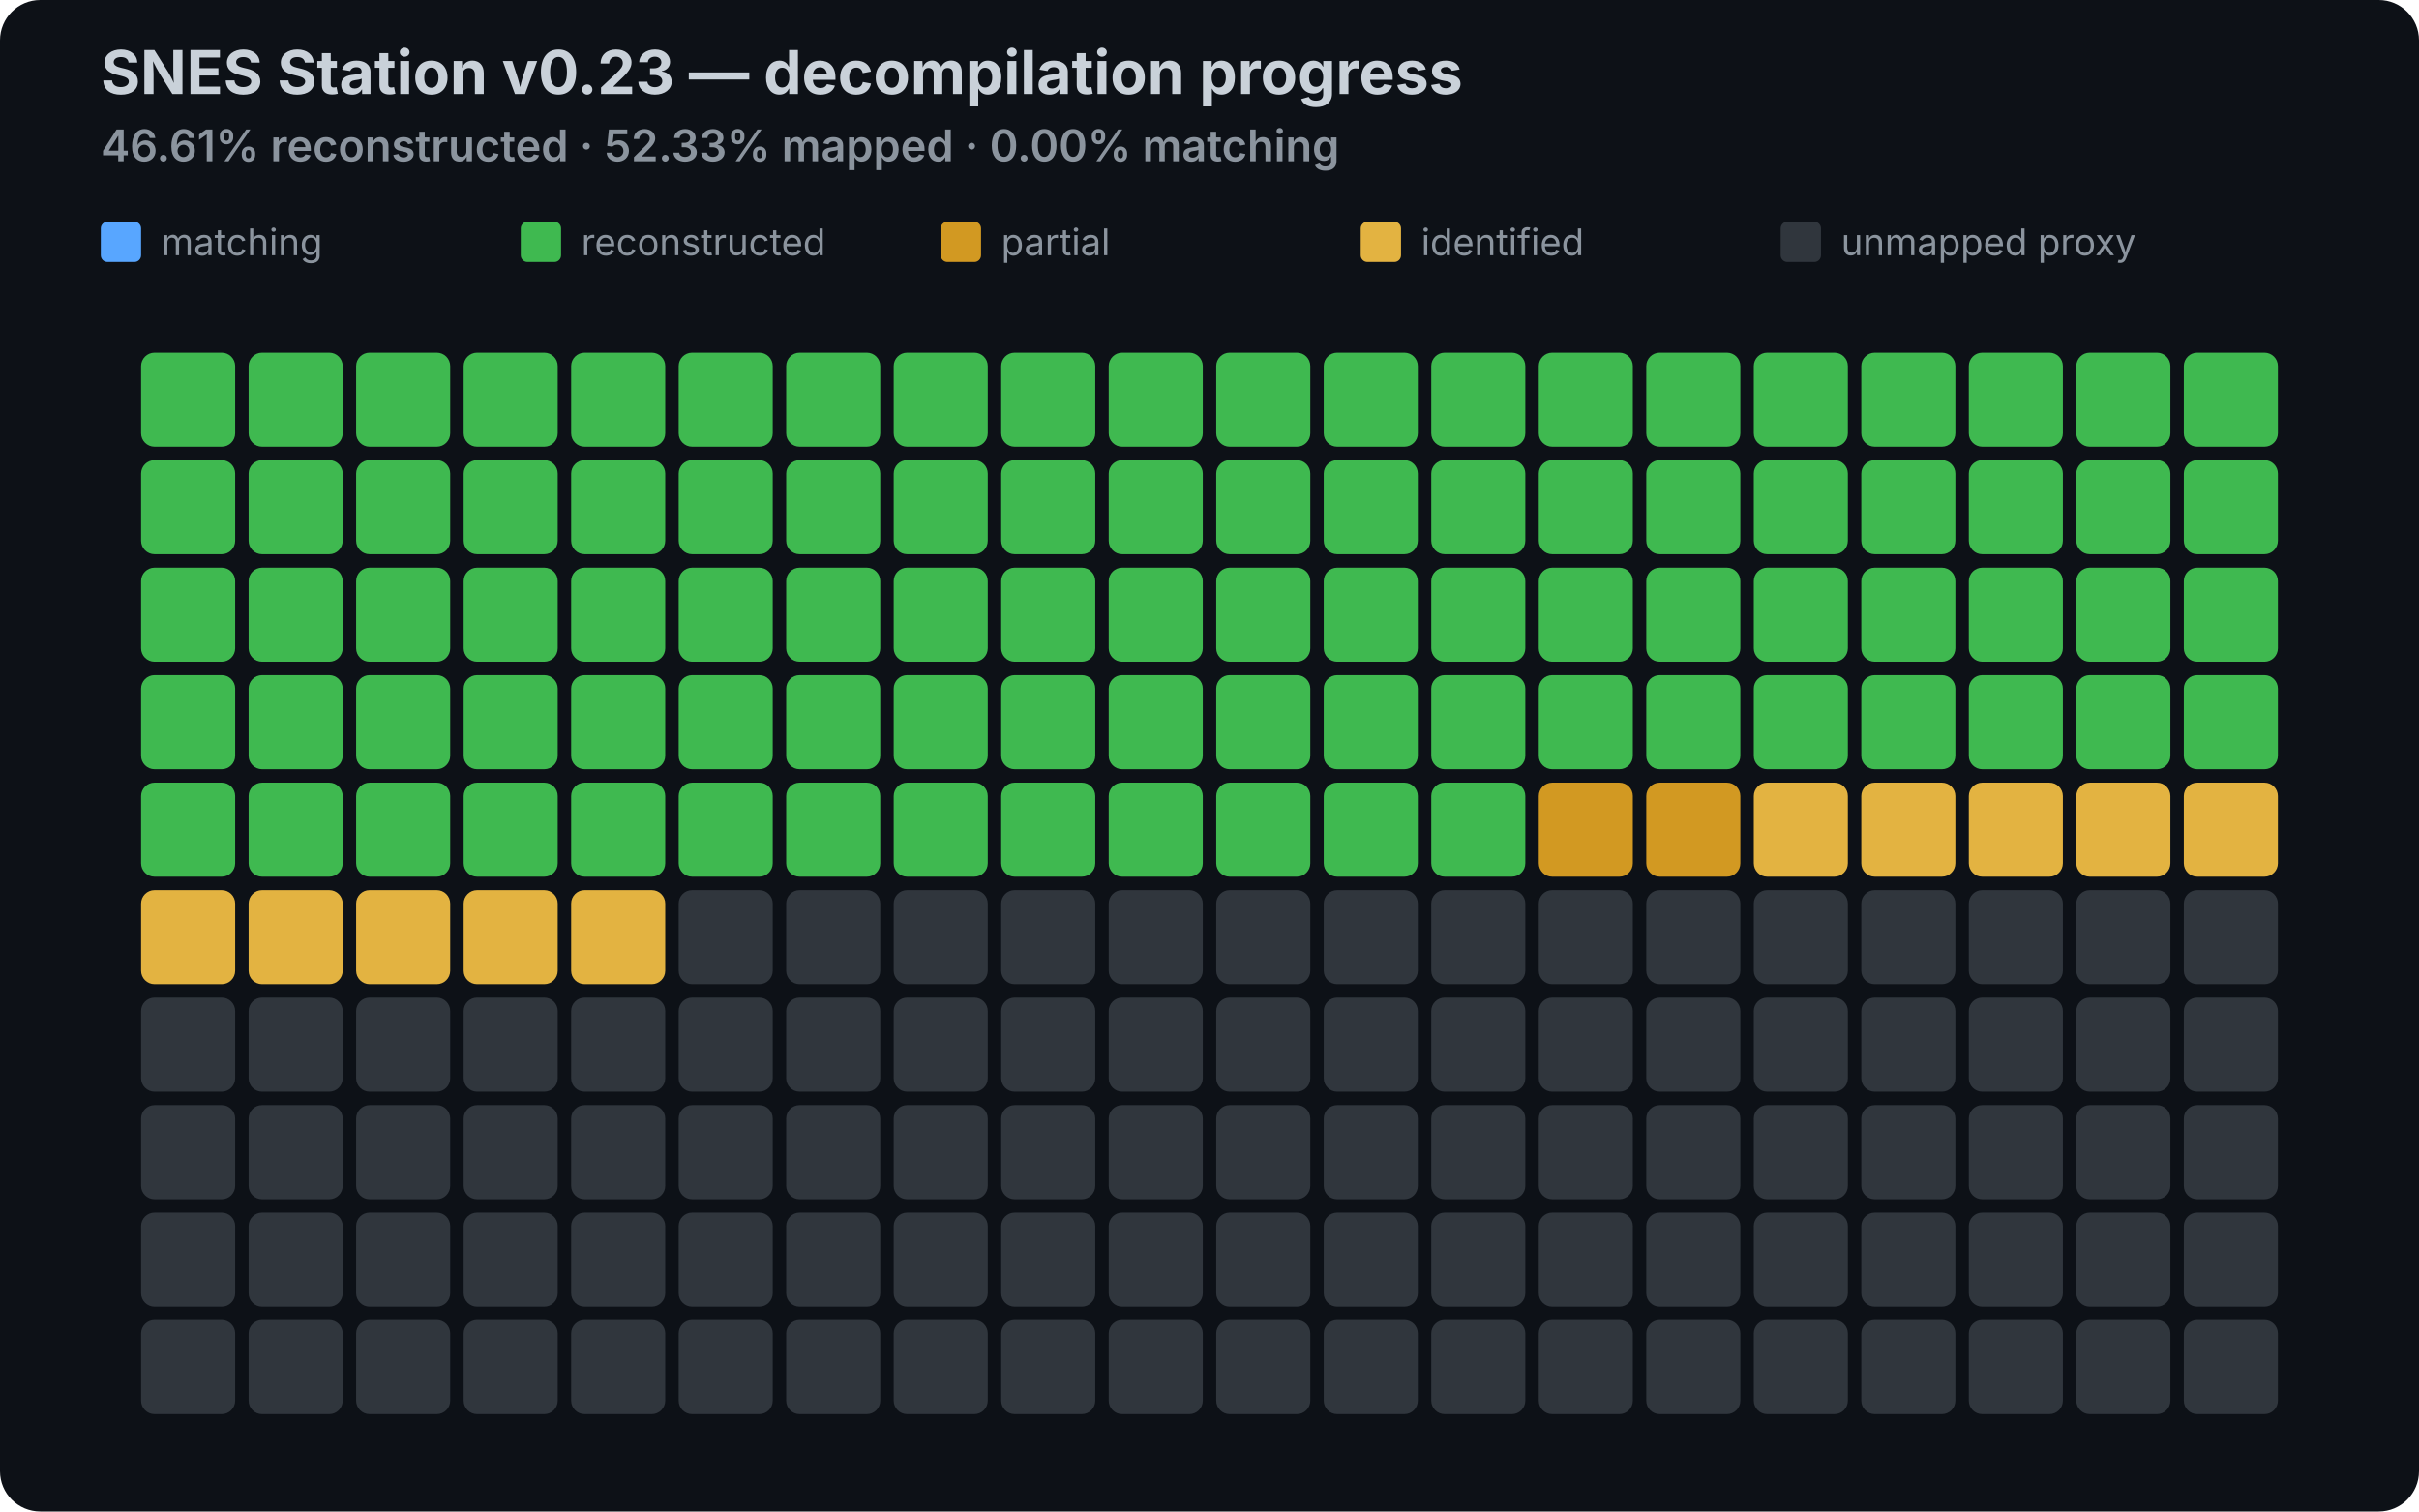
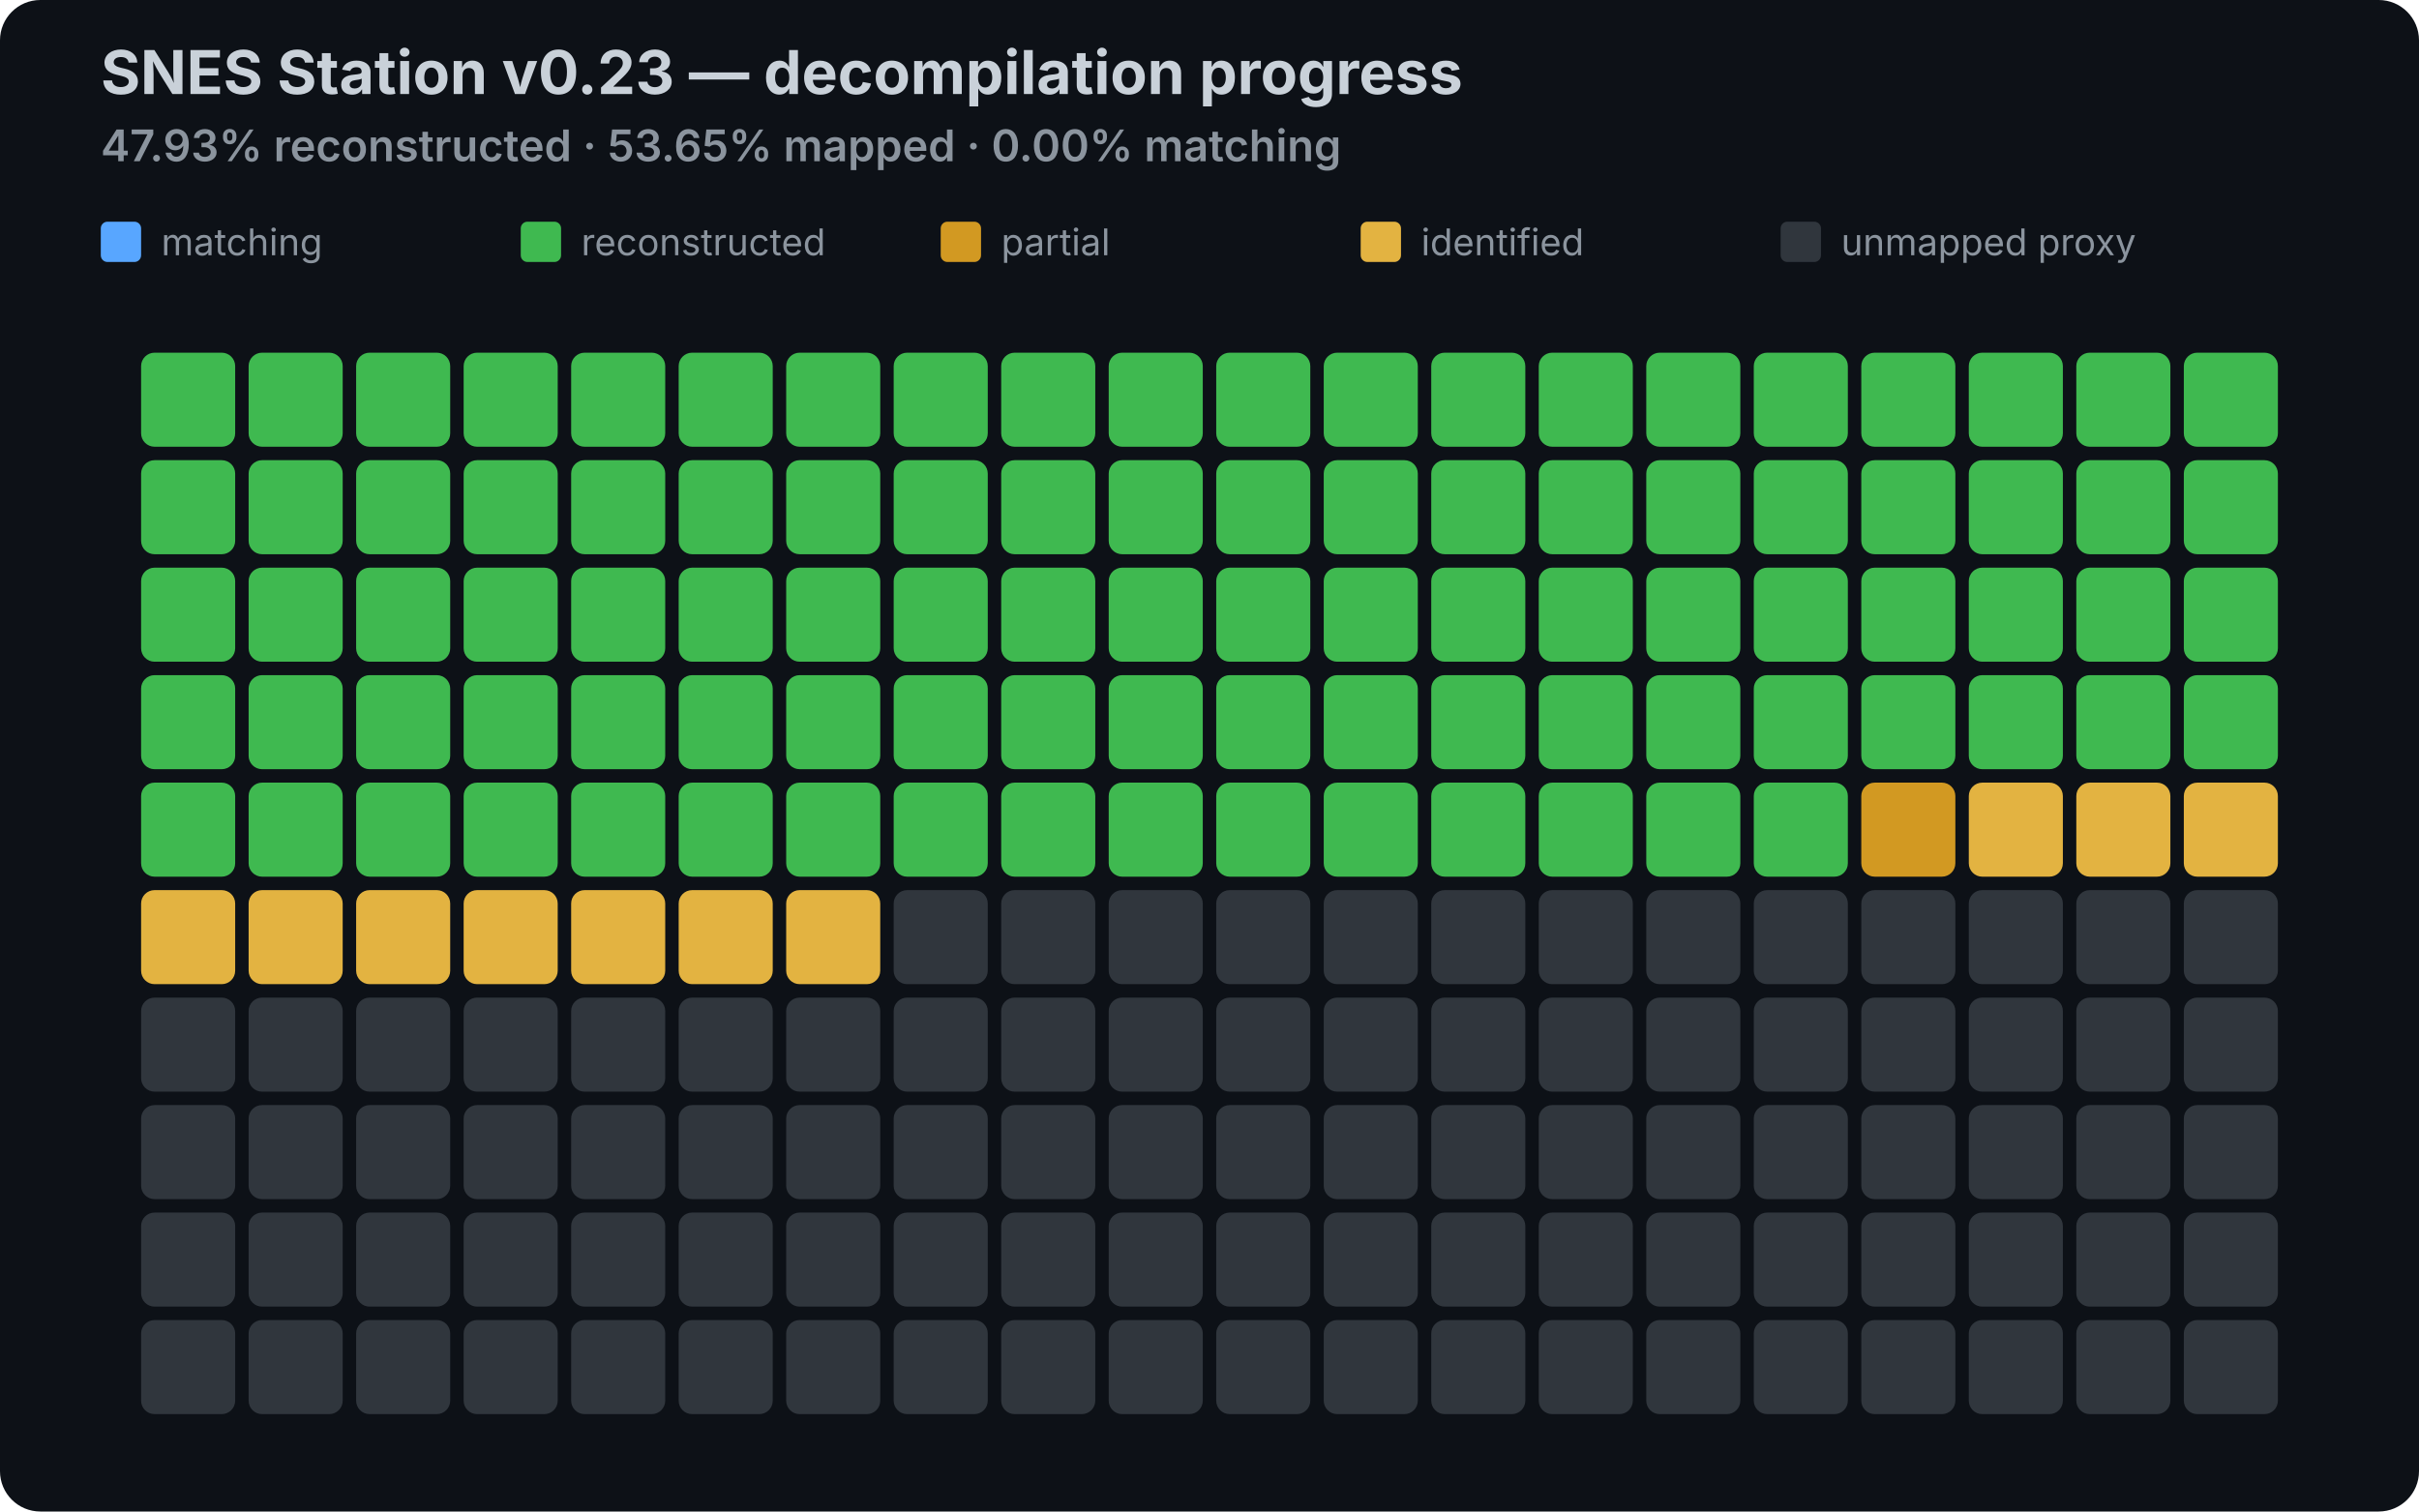
<svg xmlns="http://www.w3.org/2000/svg" width="720" height="450" viewBox="0 0 720 450" role="img" aria-labelledby="title desc">
  <style>
  .title { font: 700 18px -apple-system,BlinkMacSystemFont,"Segoe UI",sans-serif; fill: #c9d1d9; }
  .sub { font: 600 13px -apple-system,BlinkMacSystemFont,"Segoe UI",sans-serif; fill: #8b949e; }
  .legend { font: 11px -apple-system,BlinkMacSystemFont,"Segoe UI",sans-serif; fill: #8b949e; }
</style>
  <rect width="100%" height="100%" rx="12" fill="#0d1117" />
  <text x="30" y="28" class="title">SNES Station v0.23 — decompilation progress</text>
-   <text x="30" y="48" class="sub">46.61% reconstructed · 52.33% mapped · 0.00% matching</text>
+   <text x="30" y="48" class="sub">47.93% reconstructed · 53.65% mapped · 0.00% matching</text>
  <rect x="30" y="66" width="12" height="12" rx="2" fill="#58a6ff" />
  <text x="48" y="76" class="legend">matching</text>
  <rect x="155" y="66" width="12" height="12" rx="2" fill="#3fb950" />
  <text x="173" y="76" class="legend">reconstructed</text>
  <rect x="280" y="66" width="12" height="12" rx="2" fill="#d29922" />
  <text x="298" y="76" class="legend">partial</text>
  <rect x="405" y="66" width="12" height="12" rx="2" fill="#e3b341" />
  <text x="423" y="76" class="legend">identified</text>
  <rect x="530" y="66" width="12" height="12" rx="2" fill="#30363d" />
  <text x="548" y="76" class="legend">unmapped proxy</text>
  <rect x="42" y="105" width="28" height="28" rx="4" fill="#3fb950" data-status="RECONSTRUCTED" />
  <rect x="74" y="105" width="28" height="28" rx="4" fill="#3fb950" data-status="RECONSTRUCTED" />
  <rect x="106" y="105" width="28" height="28" rx="4" fill="#3fb950" data-status="RECONSTRUCTED" />
  <rect x="138" y="105" width="28" height="28" rx="4" fill="#3fb950" data-status="RECONSTRUCTED" />
  <rect x="170" y="105" width="28" height="28" rx="4" fill="#3fb950" data-status="RECONSTRUCTED" />
  <rect x="202" y="105" width="28" height="28" rx="4" fill="#3fb950" data-status="RECONSTRUCTED" />
  <rect x="234" y="105" width="28" height="28" rx="4" fill="#3fb950" data-status="RECONSTRUCTED" />
  <rect x="266" y="105" width="28" height="28" rx="4" fill="#3fb950" data-status="RECONSTRUCTED" />
  <rect x="298" y="105" width="28" height="28" rx="4" fill="#3fb950" data-status="RECONSTRUCTED" />
  <rect x="330" y="105" width="28" height="28" rx="4" fill="#3fb950" data-status="RECONSTRUCTED" />
  <rect x="362" y="105" width="28" height="28" rx="4" fill="#3fb950" data-status="RECONSTRUCTED" />
  <rect x="394" y="105" width="28" height="28" rx="4" fill="#3fb950" data-status="RECONSTRUCTED" />
  <rect x="426" y="105" width="28" height="28" rx="4" fill="#3fb950" data-status="RECONSTRUCTED" />
  <rect x="458" y="105" width="28" height="28" rx="4" fill="#3fb950" data-status="RECONSTRUCTED" />
  <rect x="490" y="105" width="28" height="28" rx="4" fill="#3fb950" data-status="RECONSTRUCTED" />
  <rect x="522" y="105" width="28" height="28" rx="4" fill="#3fb950" data-status="RECONSTRUCTED" />
  <rect x="554" y="105" width="28" height="28" rx="4" fill="#3fb950" data-status="RECONSTRUCTED" />
  <rect x="586" y="105" width="28" height="28" rx="4" fill="#3fb950" data-status="RECONSTRUCTED" />
  <rect x="618" y="105" width="28" height="28" rx="4" fill="#3fb950" data-status="RECONSTRUCTED" />
  <rect x="650" y="105" width="28" height="28" rx="4" fill="#3fb950" data-status="RECONSTRUCTED" />
  <rect x="42" y="137" width="28" height="28" rx="4" fill="#3fb950" data-status="RECONSTRUCTED" />
  <rect x="74" y="137" width="28" height="28" rx="4" fill="#3fb950" data-status="RECONSTRUCTED" />
  <rect x="106" y="137" width="28" height="28" rx="4" fill="#3fb950" data-status="RECONSTRUCTED" />
  <rect x="138" y="137" width="28" height="28" rx="4" fill="#3fb950" data-status="RECONSTRUCTED" />
  <rect x="170" y="137" width="28" height="28" rx="4" fill="#3fb950" data-status="RECONSTRUCTED" />
  <rect x="202" y="137" width="28" height="28" rx="4" fill="#3fb950" data-status="RECONSTRUCTED" />
  <rect x="234" y="137" width="28" height="28" rx="4" fill="#3fb950" data-status="RECONSTRUCTED" />
  <rect x="266" y="137" width="28" height="28" rx="4" fill="#3fb950" data-status="RECONSTRUCTED" />
  <rect x="298" y="137" width="28" height="28" rx="4" fill="#3fb950" data-status="RECONSTRUCTED" />
  <rect x="330" y="137" width="28" height="28" rx="4" fill="#3fb950" data-status="RECONSTRUCTED" />
  <rect x="362" y="137" width="28" height="28" rx="4" fill="#3fb950" data-status="RECONSTRUCTED" />
  <rect x="394" y="137" width="28" height="28" rx="4" fill="#3fb950" data-status="RECONSTRUCTED" />
  <rect x="426" y="137" width="28" height="28" rx="4" fill="#3fb950" data-status="RECONSTRUCTED" />
  <rect x="458" y="137" width="28" height="28" rx="4" fill="#3fb950" data-status="RECONSTRUCTED" />
  <rect x="490" y="137" width="28" height="28" rx="4" fill="#3fb950" data-status="RECONSTRUCTED" />
  <rect x="522" y="137" width="28" height="28" rx="4" fill="#3fb950" data-status="RECONSTRUCTED" />
  <rect x="554" y="137" width="28" height="28" rx="4" fill="#3fb950" data-status="RECONSTRUCTED" />
  <rect x="586" y="137" width="28" height="28" rx="4" fill="#3fb950" data-status="RECONSTRUCTED" />
  <rect x="618" y="137" width="28" height="28" rx="4" fill="#3fb950" data-status="RECONSTRUCTED" />
  <rect x="650" y="137" width="28" height="28" rx="4" fill="#3fb950" data-status="RECONSTRUCTED" />
  <rect x="42" y="169" width="28" height="28" rx="4" fill="#3fb950" data-status="RECONSTRUCTED" />
  <rect x="74" y="169" width="28" height="28" rx="4" fill="#3fb950" data-status="RECONSTRUCTED" />
  <rect x="106" y="169" width="28" height="28" rx="4" fill="#3fb950" data-status="RECONSTRUCTED" />
  <rect x="138" y="169" width="28" height="28" rx="4" fill="#3fb950" data-status="RECONSTRUCTED" />
  <rect x="170" y="169" width="28" height="28" rx="4" fill="#3fb950" data-status="RECONSTRUCTED" />
  <rect x="202" y="169" width="28" height="28" rx="4" fill="#3fb950" data-status="RECONSTRUCTED" />
  <rect x="234" y="169" width="28" height="28" rx="4" fill="#3fb950" data-status="RECONSTRUCTED" />
  <rect x="266" y="169" width="28" height="28" rx="4" fill="#3fb950" data-status="RECONSTRUCTED" />
  <rect x="298" y="169" width="28" height="28" rx="4" fill="#3fb950" data-status="RECONSTRUCTED" />
  <rect x="330" y="169" width="28" height="28" rx="4" fill="#3fb950" data-status="RECONSTRUCTED" />
  <rect x="362" y="169" width="28" height="28" rx="4" fill="#3fb950" data-status="RECONSTRUCTED" />
  <rect x="394" y="169" width="28" height="28" rx="4" fill="#3fb950" data-status="RECONSTRUCTED" />
  <rect x="426" y="169" width="28" height="28" rx="4" fill="#3fb950" data-status="RECONSTRUCTED" />
  <rect x="458" y="169" width="28" height="28" rx="4" fill="#3fb950" data-status="RECONSTRUCTED" />
  <rect x="490" y="169" width="28" height="28" rx="4" fill="#3fb950" data-status="RECONSTRUCTED" />
  <rect x="522" y="169" width="28" height="28" rx="4" fill="#3fb950" data-status="RECONSTRUCTED" />
  <rect x="554" y="169" width="28" height="28" rx="4" fill="#3fb950" data-status="RECONSTRUCTED" />
  <rect x="586" y="169" width="28" height="28" rx="4" fill="#3fb950" data-status="RECONSTRUCTED" />
  <rect x="618" y="169" width="28" height="28" rx="4" fill="#3fb950" data-status="RECONSTRUCTED" />
  <rect x="650" y="169" width="28" height="28" rx="4" fill="#3fb950" data-status="RECONSTRUCTED" />
  <rect x="42" y="201" width="28" height="28" rx="4" fill="#3fb950" data-status="RECONSTRUCTED" />
  <rect x="74" y="201" width="28" height="28" rx="4" fill="#3fb950" data-status="RECONSTRUCTED" />
  <rect x="106" y="201" width="28" height="28" rx="4" fill="#3fb950" data-status="RECONSTRUCTED" />
  <rect x="138" y="201" width="28" height="28" rx="4" fill="#3fb950" data-status="RECONSTRUCTED" />
  <rect x="170" y="201" width="28" height="28" rx="4" fill="#3fb950" data-status="RECONSTRUCTED" />
  <rect x="202" y="201" width="28" height="28" rx="4" fill="#3fb950" data-status="RECONSTRUCTED" />
  <rect x="234" y="201" width="28" height="28" rx="4" fill="#3fb950" data-status="RECONSTRUCTED" />
  <rect x="266" y="201" width="28" height="28" rx="4" fill="#3fb950" data-status="RECONSTRUCTED" />
  <rect x="298" y="201" width="28" height="28" rx="4" fill="#3fb950" data-status="RECONSTRUCTED" />
  <rect x="330" y="201" width="28" height="28" rx="4" fill="#3fb950" data-status="RECONSTRUCTED" />
  <rect x="362" y="201" width="28" height="28" rx="4" fill="#3fb950" data-status="RECONSTRUCTED" />
  <rect x="394" y="201" width="28" height="28" rx="4" fill="#3fb950" data-status="RECONSTRUCTED" />
  <rect x="426" y="201" width="28" height="28" rx="4" fill="#3fb950" data-status="RECONSTRUCTED" />
  <rect x="458" y="201" width="28" height="28" rx="4" fill="#3fb950" data-status="RECONSTRUCTED" />
  <rect x="490" y="201" width="28" height="28" rx="4" fill="#3fb950" data-status="RECONSTRUCTED" />
  <rect x="522" y="201" width="28" height="28" rx="4" fill="#3fb950" data-status="RECONSTRUCTED" />
  <rect x="554" y="201" width="28" height="28" rx="4" fill="#3fb950" data-status="RECONSTRUCTED" />
  <rect x="586" y="201" width="28" height="28" rx="4" fill="#3fb950" data-status="RECONSTRUCTED" />
  <rect x="618" y="201" width="28" height="28" rx="4" fill="#3fb950" data-status="RECONSTRUCTED" />
  <rect x="650" y="201" width="28" height="28" rx="4" fill="#3fb950" data-status="RECONSTRUCTED" />
  <rect x="42" y="233" width="28" height="28" rx="4" fill="#3fb950" data-status="RECONSTRUCTED" />
  <rect x="74" y="233" width="28" height="28" rx="4" fill="#3fb950" data-status="RECONSTRUCTED" />
  <rect x="106" y="233" width="28" height="28" rx="4" fill="#3fb950" data-status="RECONSTRUCTED" />
  <rect x="138" y="233" width="28" height="28" rx="4" fill="#3fb950" data-status="RECONSTRUCTED" />
  <rect x="170" y="233" width="28" height="28" rx="4" fill="#3fb950" data-status="RECONSTRUCTED" />
  <rect x="202" y="233" width="28" height="28" rx="4" fill="#3fb950" data-status="RECONSTRUCTED" />
  <rect x="234" y="233" width="28" height="28" rx="4" fill="#3fb950" data-status="RECONSTRUCTED" />
  <rect x="266" y="233" width="28" height="28" rx="4" fill="#3fb950" data-status="RECONSTRUCTED" />
  <rect x="298" y="233" width="28" height="28" rx="4" fill="#3fb950" data-status="RECONSTRUCTED" />
  <rect x="330" y="233" width="28" height="28" rx="4" fill="#3fb950" data-status="RECONSTRUCTED" />
  <rect x="362" y="233" width="28" height="28" rx="4" fill="#3fb950" data-status="RECONSTRUCTED" />
  <rect x="394" y="233" width="28" height="28" rx="4" fill="#3fb950" data-status="RECONSTRUCTED" />
  <rect x="426" y="233" width="28" height="28" rx="4" fill="#3fb950" data-status="RECONSTRUCTED" />
-   <rect x="458" y="233" width="28" height="28" rx="4" fill="#d29922" data-status="PARTIAL" />
-   <rect x="490" y="233" width="28" height="28" rx="4" fill="#d29922" data-status="PARTIAL" />
-   <rect x="522" y="233" width="28" height="28" rx="4" fill="#e3b341" data-status="IDENTIFIED" />
-   <rect x="554" y="233" width="28" height="28" rx="4" fill="#e3b341" data-status="IDENTIFIED" />
+   <rect x="458" y="233" width="28" height="28" rx="4" fill="#3fb950" data-status="RECONSTRUCTED" />
+   <rect x="490" y="233" width="28" height="28" rx="4" fill="#3fb950" data-status="RECONSTRUCTED" />
+   <rect x="522" y="233" width="28" height="28" rx="4" fill="#3fb950" data-status="RECONSTRUCTED" />
+   <rect x="554" y="233" width="28" height="28" rx="4" fill="#d29922" data-status="PARTIAL" />
  <rect x="586" y="233" width="28" height="28" rx="4" fill="#e3b341" data-status="IDENTIFIED" />
  <rect x="618" y="233" width="28" height="28" rx="4" fill="#e3b341" data-status="IDENTIFIED" />
  <rect x="650" y="233" width="28" height="28" rx="4" fill="#e3b341" data-status="IDENTIFIED" />
  <rect x="42" y="265" width="28" height="28" rx="4" fill="#e3b341" data-status="IDENTIFIED" />
  <rect x="74" y="265" width="28" height="28" rx="4" fill="#e3b341" data-status="IDENTIFIED" />
  <rect x="106" y="265" width="28" height="28" rx="4" fill="#e3b341" data-status="IDENTIFIED" />
  <rect x="138" y="265" width="28" height="28" rx="4" fill="#e3b341" data-status="IDENTIFIED" />
  <rect x="170" y="265" width="28" height="28" rx="4" fill="#e3b341" data-status="IDENTIFIED" />
-   <rect x="202" y="265" width="28" height="28" rx="4" fill="#30363d" data-status="UNKNOWN" />
-   <rect x="234" y="265" width="28" height="28" rx="4" fill="#30363d" data-status="UNKNOWN" />
+   <rect x="202" y="265" width="28" height="28" rx="4" fill="#e3b341" data-status="IDENTIFIED" />
+   <rect x="234" y="265" width="28" height="28" rx="4" fill="#e3b341" data-status="IDENTIFIED" />
  <rect x="266" y="265" width="28" height="28" rx="4" fill="#30363d" data-status="UNKNOWN" />
  <rect x="298" y="265" width="28" height="28" rx="4" fill="#30363d" data-status="UNKNOWN" />
  <rect x="330" y="265" width="28" height="28" rx="4" fill="#30363d" data-status="UNKNOWN" />
  <rect x="362" y="265" width="28" height="28" rx="4" fill="#30363d" data-status="UNKNOWN" />
  <rect x="394" y="265" width="28" height="28" rx="4" fill="#30363d" data-status="UNKNOWN" />
  <rect x="426" y="265" width="28" height="28" rx="4" fill="#30363d" data-status="UNKNOWN" />
  <rect x="458" y="265" width="28" height="28" rx="4" fill="#30363d" data-status="UNKNOWN" />
  <rect x="490" y="265" width="28" height="28" rx="4" fill="#30363d" data-status="UNKNOWN" />
  <rect x="522" y="265" width="28" height="28" rx="4" fill="#30363d" data-status="UNKNOWN" />
  <rect x="554" y="265" width="28" height="28" rx="4" fill="#30363d" data-status="UNKNOWN" />
  <rect x="586" y="265" width="28" height="28" rx="4" fill="#30363d" data-status="UNKNOWN" />
  <rect x="618" y="265" width="28" height="28" rx="4" fill="#30363d" data-status="UNKNOWN" />
  <rect x="650" y="265" width="28" height="28" rx="4" fill="#30363d" data-status="UNKNOWN" />
  <rect x="42" y="297" width="28" height="28" rx="4" fill="#30363d" data-status="UNKNOWN" />
  <rect x="74" y="297" width="28" height="28" rx="4" fill="#30363d" data-status="UNKNOWN" />
  <rect x="106" y="297" width="28" height="28" rx="4" fill="#30363d" data-status="UNKNOWN" />
  <rect x="138" y="297" width="28" height="28" rx="4" fill="#30363d" data-status="UNKNOWN" />
  <rect x="170" y="297" width="28" height="28" rx="4" fill="#30363d" data-status="UNKNOWN" />
  <rect x="202" y="297" width="28" height="28" rx="4" fill="#30363d" data-status="UNKNOWN" />
  <rect x="234" y="297" width="28" height="28" rx="4" fill="#30363d" data-status="UNKNOWN" />
  <rect x="266" y="297" width="28" height="28" rx="4" fill="#30363d" data-status="UNKNOWN" />
  <rect x="298" y="297" width="28" height="28" rx="4" fill="#30363d" data-status="UNKNOWN" />
  <rect x="330" y="297" width="28" height="28" rx="4" fill="#30363d" data-status="UNKNOWN" />
  <rect x="362" y="297" width="28" height="28" rx="4" fill="#30363d" data-status="UNKNOWN" />
  <rect x="394" y="297" width="28" height="28" rx="4" fill="#30363d" data-status="UNKNOWN" />
  <rect x="426" y="297" width="28" height="28" rx="4" fill="#30363d" data-status="UNKNOWN" />
  <rect x="458" y="297" width="28" height="28" rx="4" fill="#30363d" data-status="UNKNOWN" />
  <rect x="490" y="297" width="28" height="28" rx="4" fill="#30363d" data-status="UNKNOWN" />
  <rect x="522" y="297" width="28" height="28" rx="4" fill="#30363d" data-status="UNKNOWN" />
  <rect x="554" y="297" width="28" height="28" rx="4" fill="#30363d" data-status="UNKNOWN" />
  <rect x="586" y="297" width="28" height="28" rx="4" fill="#30363d" data-status="UNKNOWN" />
  <rect x="618" y="297" width="28" height="28" rx="4" fill="#30363d" data-status="UNKNOWN" />
  <rect x="650" y="297" width="28" height="28" rx="4" fill="#30363d" data-status="UNKNOWN" />
  <rect x="42" y="329" width="28" height="28" rx="4" fill="#30363d" data-status="UNKNOWN" />
  <rect x="74" y="329" width="28" height="28" rx="4" fill="#30363d" data-status="UNKNOWN" />
  <rect x="106" y="329" width="28" height="28" rx="4" fill="#30363d" data-status="UNKNOWN" />
  <rect x="138" y="329" width="28" height="28" rx="4" fill="#30363d" data-status="UNKNOWN" />
  <rect x="170" y="329" width="28" height="28" rx="4" fill="#30363d" data-status="UNKNOWN" />
  <rect x="202" y="329" width="28" height="28" rx="4" fill="#30363d" data-status="UNKNOWN" />
  <rect x="234" y="329" width="28" height="28" rx="4" fill="#30363d" data-status="UNKNOWN" />
  <rect x="266" y="329" width="28" height="28" rx="4" fill="#30363d" data-status="UNKNOWN" />
  <rect x="298" y="329" width="28" height="28" rx="4" fill="#30363d" data-status="UNKNOWN" />
  <rect x="330" y="329" width="28" height="28" rx="4" fill="#30363d" data-status="UNKNOWN" />
  <rect x="362" y="329" width="28" height="28" rx="4" fill="#30363d" data-status="UNKNOWN" />
  <rect x="394" y="329" width="28" height="28" rx="4" fill="#30363d" data-status="UNKNOWN" />
  <rect x="426" y="329" width="28" height="28" rx="4" fill="#30363d" data-status="UNKNOWN" />
  <rect x="458" y="329" width="28" height="28" rx="4" fill="#30363d" data-status="UNKNOWN" />
  <rect x="490" y="329" width="28" height="28" rx="4" fill="#30363d" data-status="UNKNOWN" />
  <rect x="522" y="329" width="28" height="28" rx="4" fill="#30363d" data-status="UNKNOWN" />
  <rect x="554" y="329" width="28" height="28" rx="4" fill="#30363d" data-status="UNKNOWN" />
  <rect x="586" y="329" width="28" height="28" rx="4" fill="#30363d" data-status="UNKNOWN" />
  <rect x="618" y="329" width="28" height="28" rx="4" fill="#30363d" data-status="UNKNOWN" />
  <rect x="650" y="329" width="28" height="28" rx="4" fill="#30363d" data-status="UNKNOWN" />
  <rect x="42" y="361" width="28" height="28" rx="4" fill="#30363d" data-status="UNKNOWN" />
  <rect x="74" y="361" width="28" height="28" rx="4" fill="#30363d" data-status="UNKNOWN" />
  <rect x="106" y="361" width="28" height="28" rx="4" fill="#30363d" data-status="UNKNOWN" />
  <rect x="138" y="361" width="28" height="28" rx="4" fill="#30363d" data-status="UNKNOWN" />
  <rect x="170" y="361" width="28" height="28" rx="4" fill="#30363d" data-status="UNKNOWN" />
  <rect x="202" y="361" width="28" height="28" rx="4" fill="#30363d" data-status="UNKNOWN" />
  <rect x="234" y="361" width="28" height="28" rx="4" fill="#30363d" data-status="UNKNOWN" />
  <rect x="266" y="361" width="28" height="28" rx="4" fill="#30363d" data-status="UNKNOWN" />
  <rect x="298" y="361" width="28" height="28" rx="4" fill="#30363d" data-status="UNKNOWN" />
  <rect x="330" y="361" width="28" height="28" rx="4" fill="#30363d" data-status="UNKNOWN" />
  <rect x="362" y="361" width="28" height="28" rx="4" fill="#30363d" data-status="UNKNOWN" />
  <rect x="394" y="361" width="28" height="28" rx="4" fill="#30363d" data-status="UNKNOWN" />
  <rect x="426" y="361" width="28" height="28" rx="4" fill="#30363d" data-status="UNKNOWN" />
  <rect x="458" y="361" width="28" height="28" rx="4" fill="#30363d" data-status="UNKNOWN" />
  <rect x="490" y="361" width="28" height="28" rx="4" fill="#30363d" data-status="UNKNOWN" />
  <rect x="522" y="361" width="28" height="28" rx="4" fill="#30363d" data-status="UNKNOWN" />
  <rect x="554" y="361" width="28" height="28" rx="4" fill="#30363d" data-status="UNKNOWN" />
  <rect x="586" y="361" width="28" height="28" rx="4" fill="#30363d" data-status="UNKNOWN" />
  <rect x="618" y="361" width="28" height="28" rx="4" fill="#30363d" data-status="UNKNOWN" />
  <rect x="650" y="361" width="28" height="28" rx="4" fill="#30363d" data-status="UNKNOWN" />
  <rect x="42" y="393" width="28" height="28" rx="4" fill="#30363d" data-status="UNKNOWN" />
  <rect x="74" y="393" width="28" height="28" rx="4" fill="#30363d" data-status="UNKNOWN" />
  <rect x="106" y="393" width="28" height="28" rx="4" fill="#30363d" data-status="UNKNOWN" />
  <rect x="138" y="393" width="28" height="28" rx="4" fill="#30363d" data-status="UNKNOWN" />
  <rect x="170" y="393" width="28" height="28" rx="4" fill="#30363d" data-status="UNKNOWN" />
  <rect x="202" y="393" width="28" height="28" rx="4" fill="#30363d" data-status="UNKNOWN" />
  <rect x="234" y="393" width="28" height="28" rx="4" fill="#30363d" data-status="UNKNOWN" />
  <rect x="266" y="393" width="28" height="28" rx="4" fill="#30363d" data-status="UNKNOWN" />
  <rect x="298" y="393" width="28" height="28" rx="4" fill="#30363d" data-status="UNKNOWN" />
  <rect x="330" y="393" width="28" height="28" rx="4" fill="#30363d" data-status="UNKNOWN" />
  <rect x="362" y="393" width="28" height="28" rx="4" fill="#30363d" data-status="UNKNOWN" />
  <rect x="394" y="393" width="28" height="28" rx="4" fill="#30363d" data-status="UNKNOWN" />
  <rect x="426" y="393" width="28" height="28" rx="4" fill="#30363d" data-status="UNKNOWN" />
  <rect x="458" y="393" width="28" height="28" rx="4" fill="#30363d" data-status="UNKNOWN" />
  <rect x="490" y="393" width="28" height="28" rx="4" fill="#30363d" data-status="UNKNOWN" />
  <rect x="522" y="393" width="28" height="28" rx="4" fill="#30363d" data-status="UNKNOWN" />
  <rect x="554" y="393" width="28" height="28" rx="4" fill="#30363d" data-status="UNKNOWN" />
  <rect x="586" y="393" width="28" height="28" rx="4" fill="#30363d" data-status="UNKNOWN" />
  <rect x="618" y="393" width="28" height="28" rx="4" fill="#30363d" data-status="UNKNOWN" />
  <rect x="650" y="393" width="28" height="28" rx="4" fill="#30363d" data-status="UNKNOWN" />
</svg>
